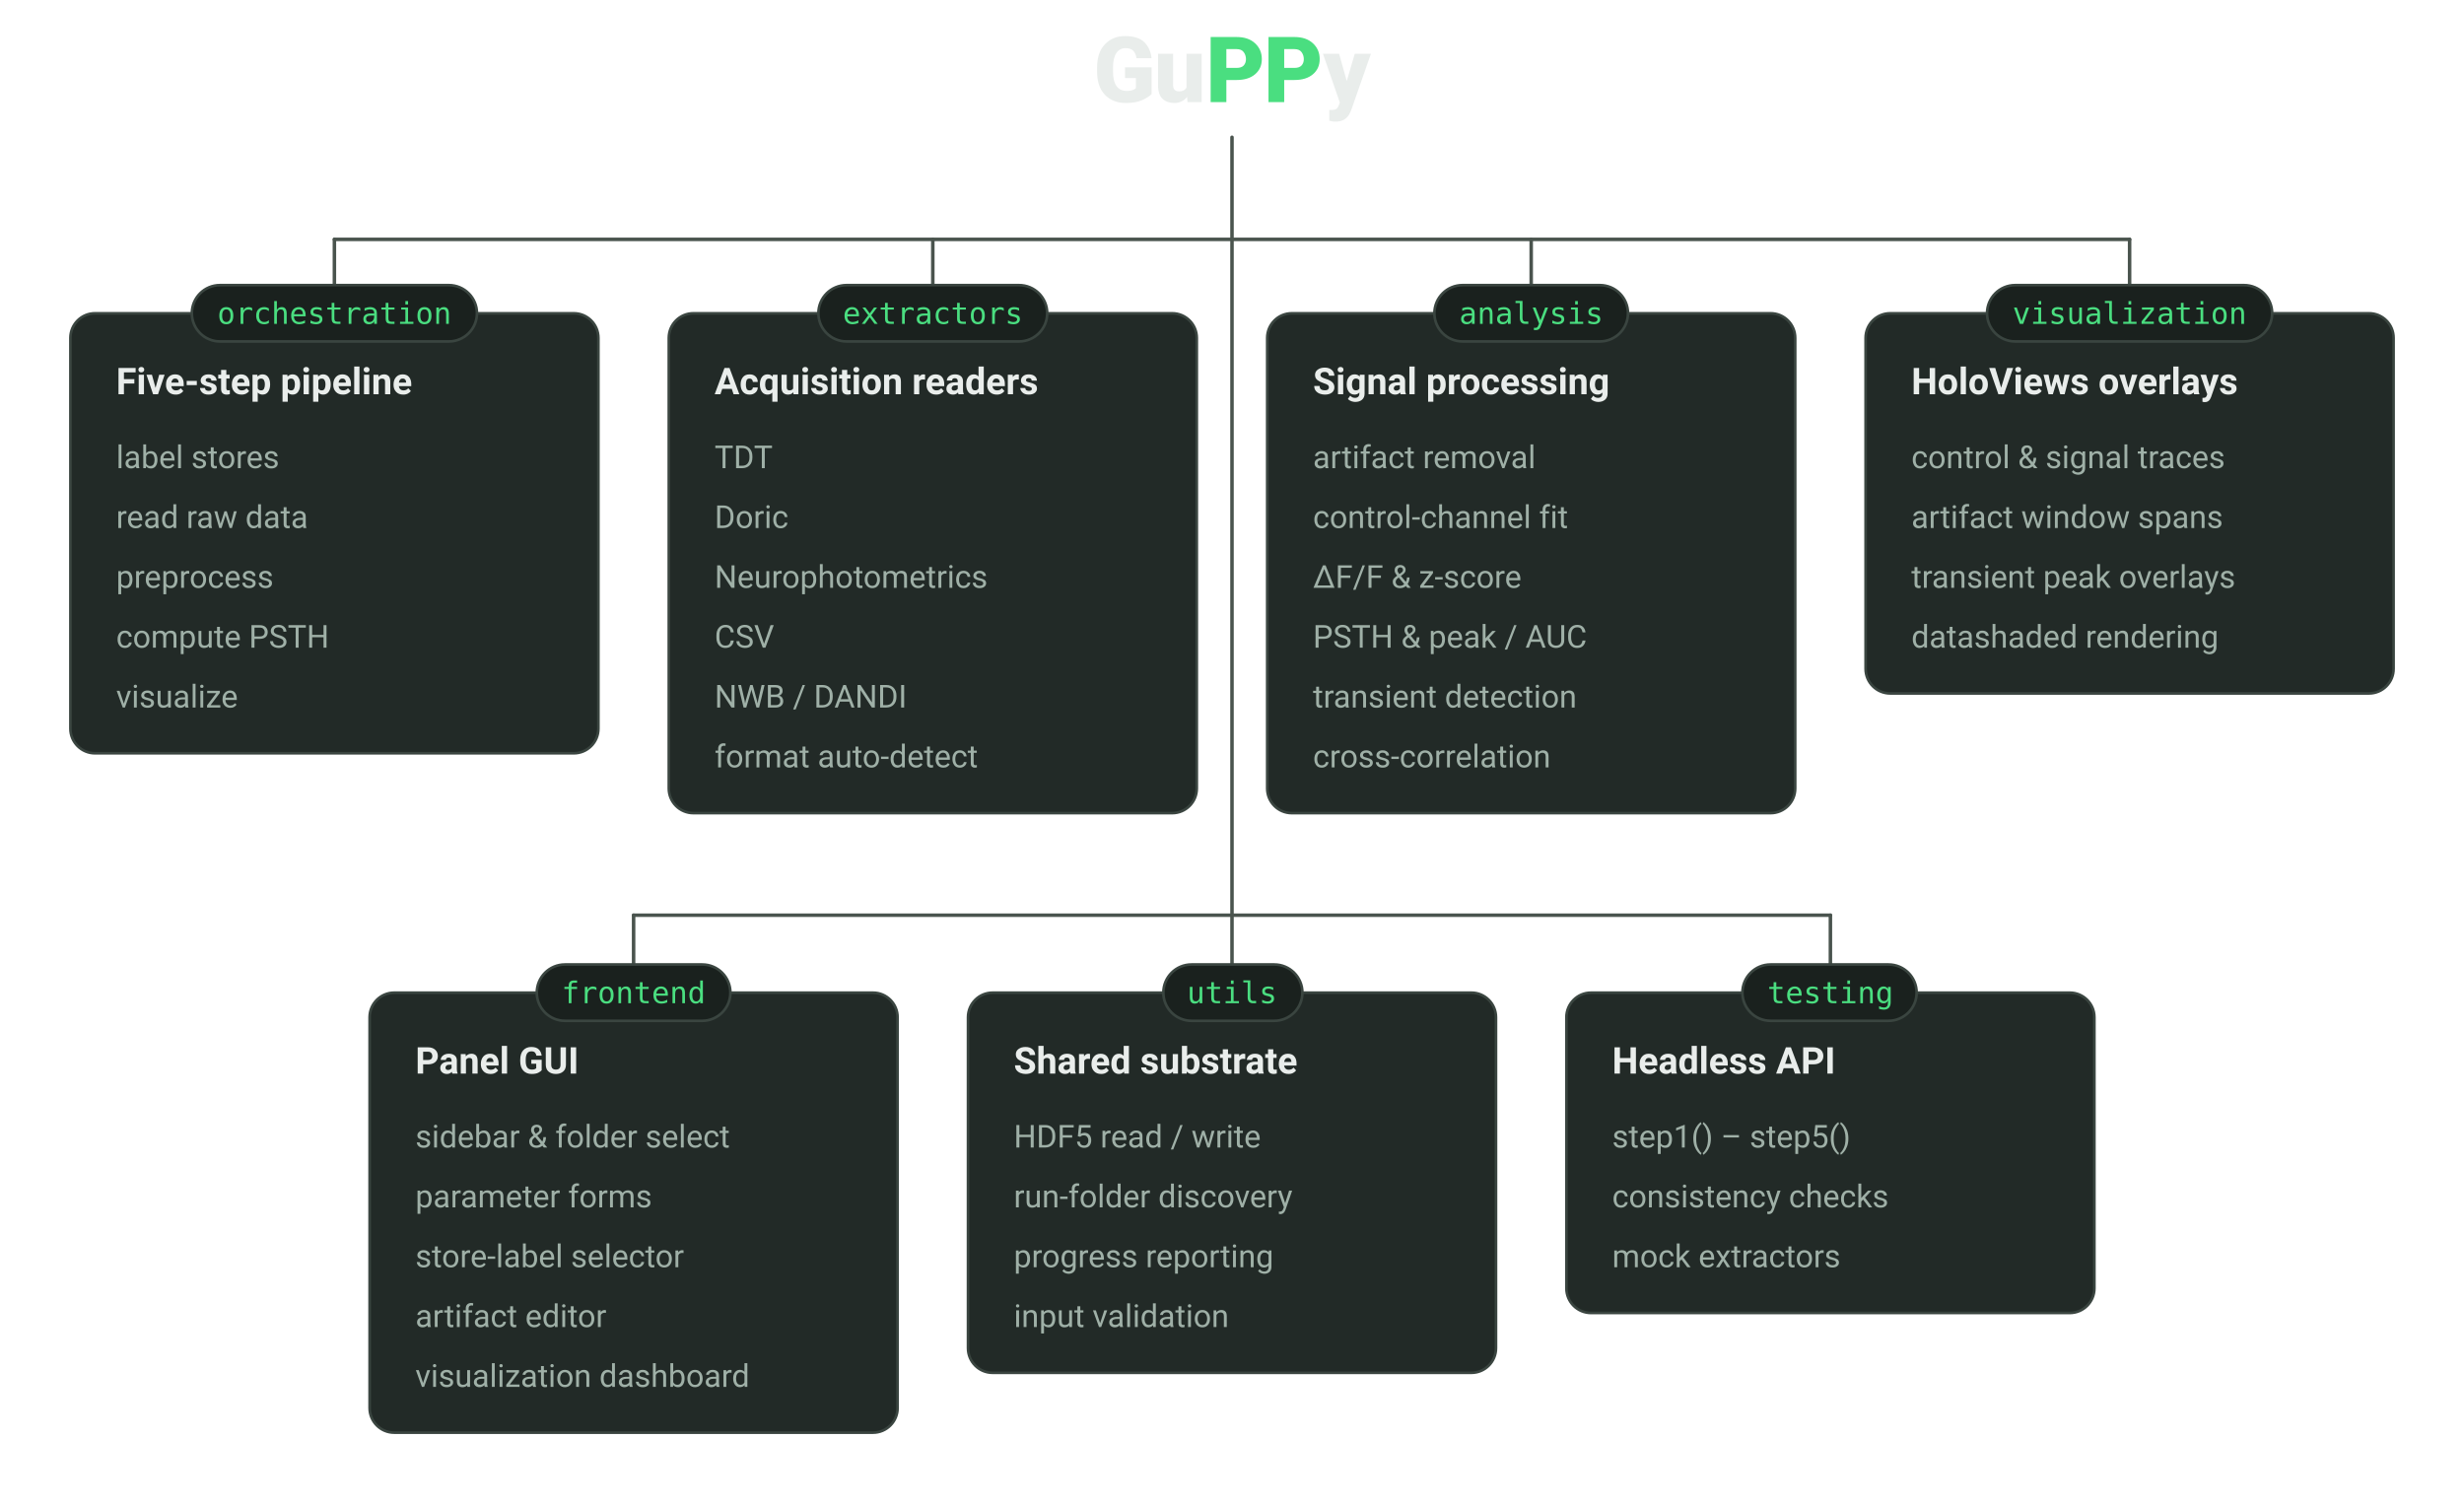
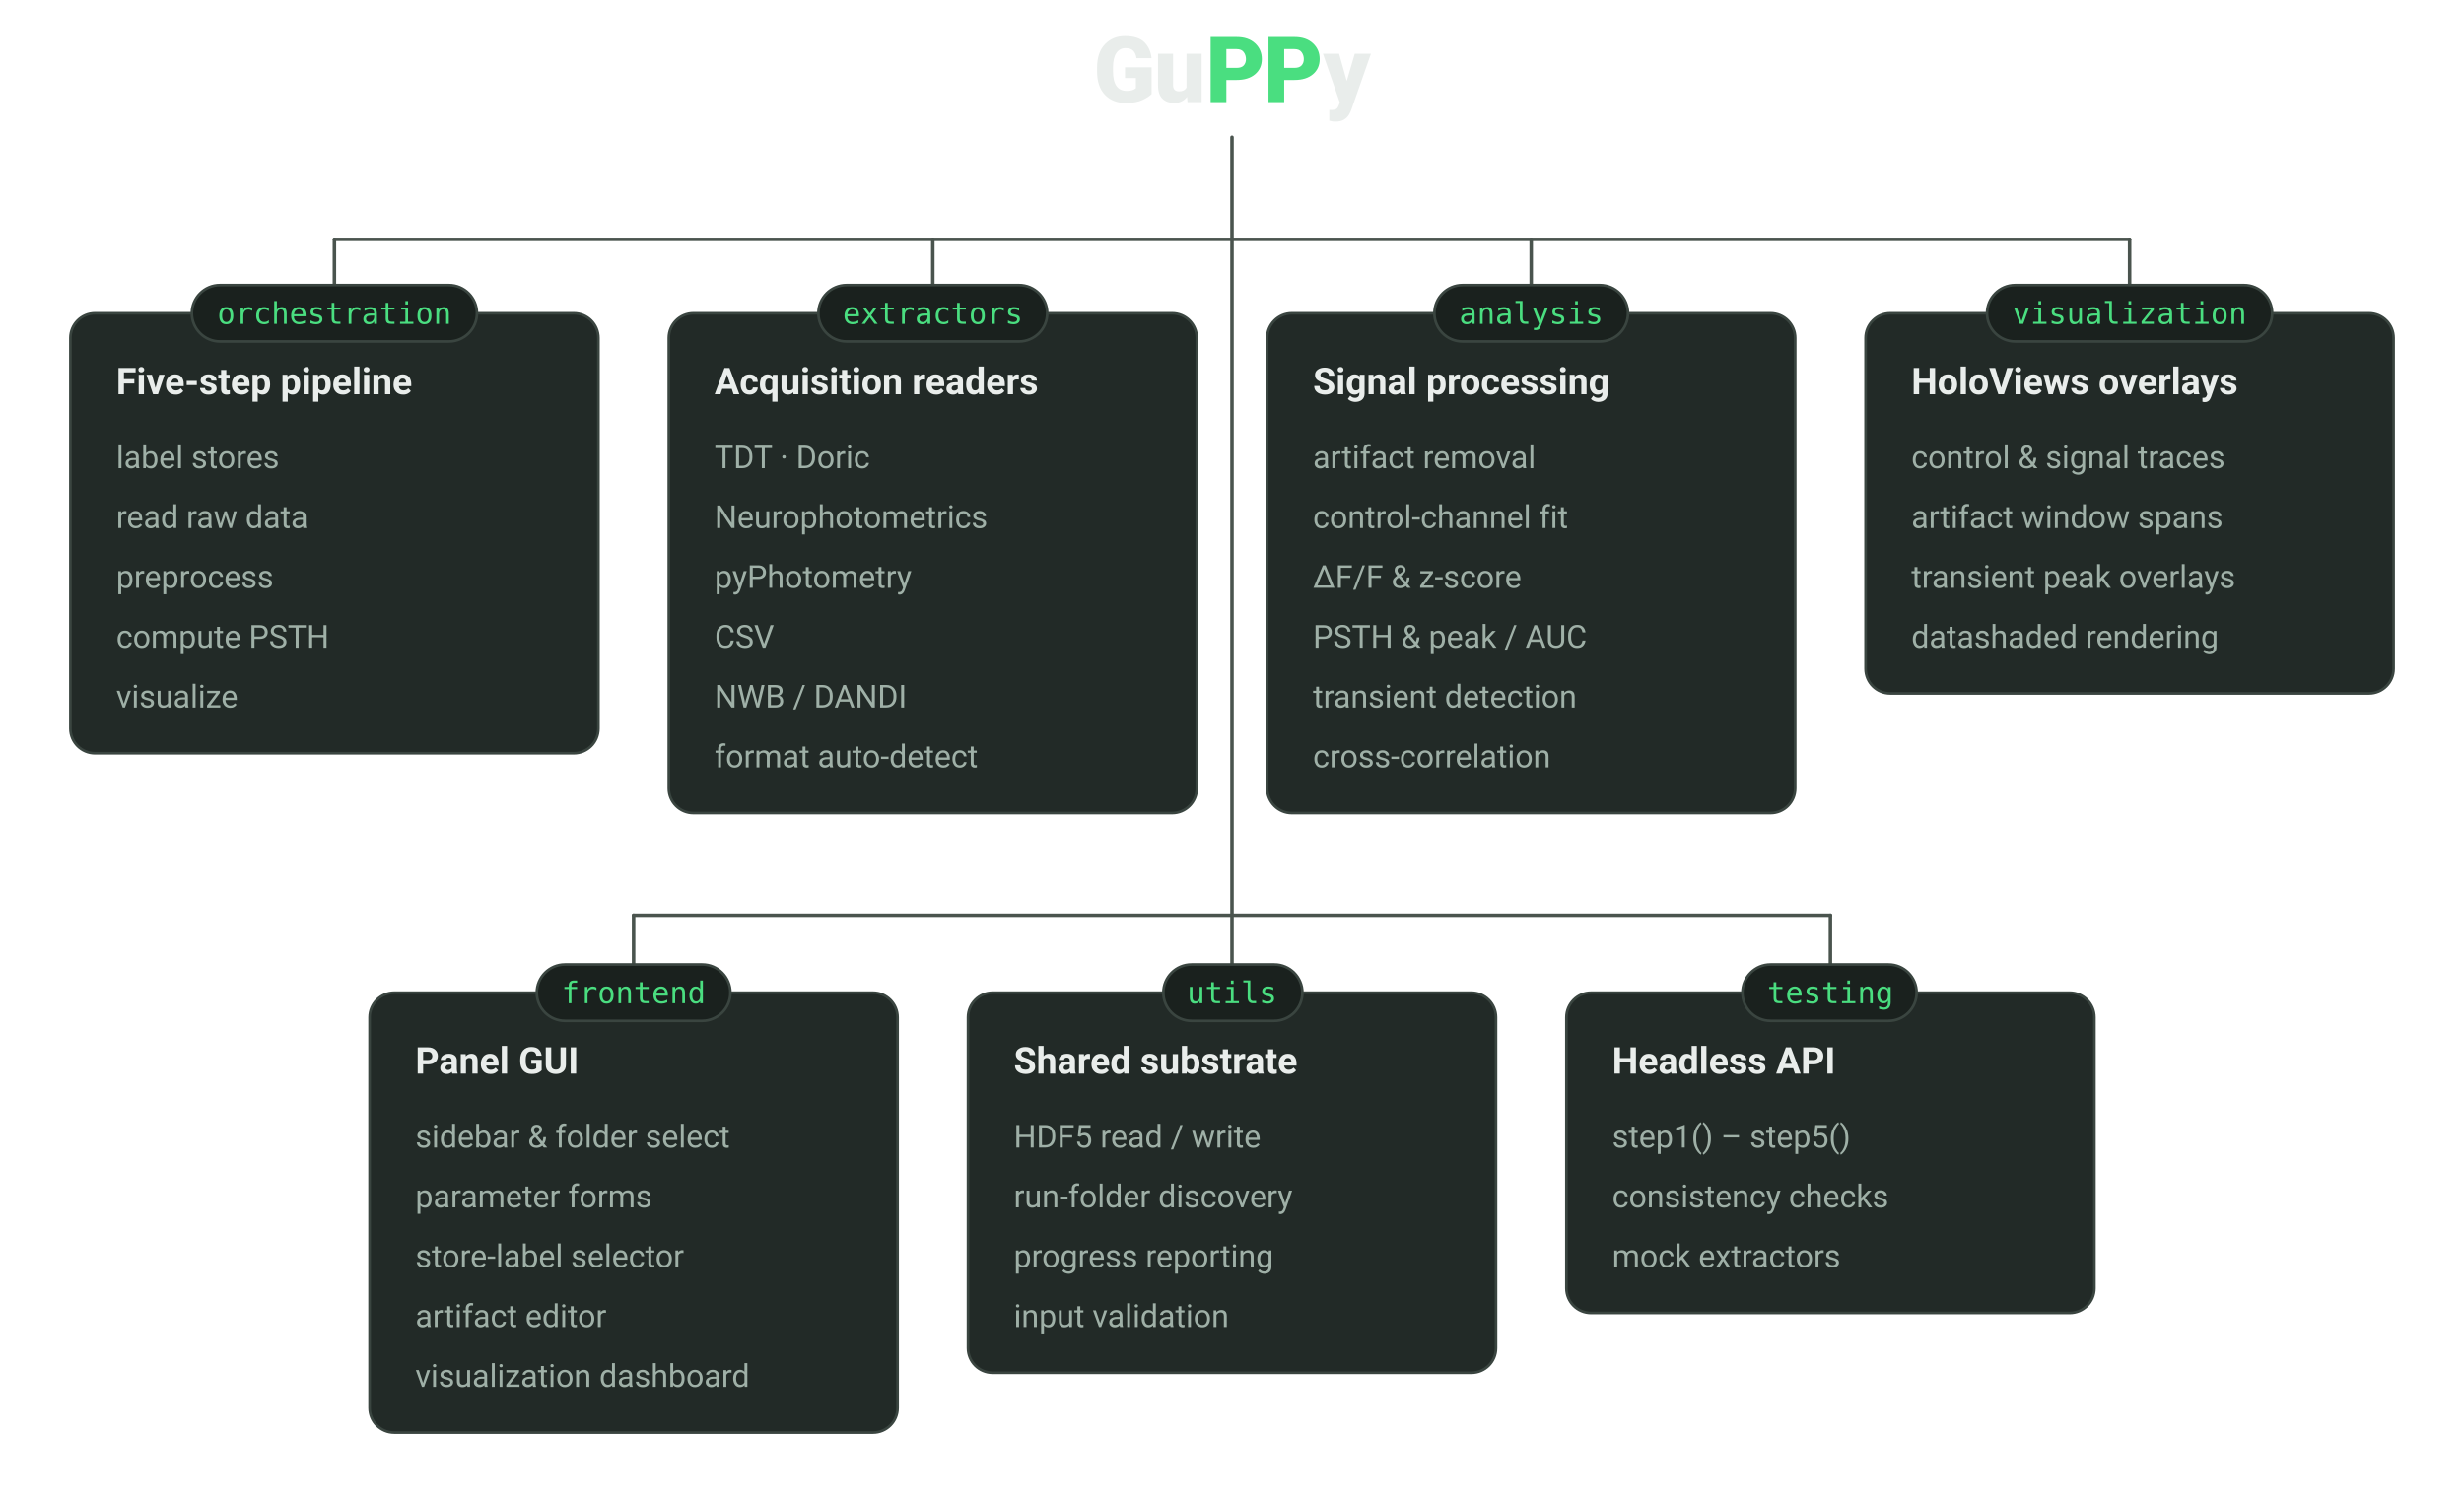
<svg xmlns="http://www.w3.org/2000/svg" viewBox="0 0 1400 856" width="1400" height="856" role="img" aria-labelledby="guppy-arch-title guppy-arch-desc">
  <style>
    .bg    { fill: none; }
    .card  { fill: #222a27; stroke: #3a4540; stroke-width: 1.5; }
    .pill  { fill: #1a211e; stroke: #3a4540; stroke-width: 1.5; }
    .line  { stroke: #4a544e; stroke-width: 2; fill: none; stroke-linecap: round; }
    .pkg   { fill: #4ade80; font-family: ui-monospace, SFMono-Regular, Menlo, Consolas, monospace; font-size: 17px; }
    .head  { fill: #e9edeb; font-weight: 700; font-size: 21px; }
    .item  { fill: #9fb0a7; font-size: 18px; }
    .brand { fill: #e9edeb; font-weight: 800; font-size: 52px; letter-spacing: -1px; }
    .brand-accent { fill: #4ade80; }
    text  { font-family: -apple-system, BlinkMacSystemFont, "Segoe UI", Roboto, Helvetica, Arial, sans-serif; }
  </style>
  <rect class="bg" x="0" y="0" width="1400" height="856" />
  <text class="brand" x="700" y="58" text-anchor="middle">Gu<tspan class="brand-accent">PP</tspan>y</text>
  <path class="line" d="M700 78 V520" />
  <path class="line" d="M190 136 H1210" />
  <path class="line" d="M190 136 V162 M530 136 V162 M870 136 V162 M1210 136 V162" />
  <path class="line" d="M360 520 H1040" />
  <path class="line" d="M360 520 V548 M700 520 V548 M1040 520 V548" />
  <rect class="card" x="40" y="178" width="300" height="250" rx="14" />
  <rect class="pill" x="109" y="162" width="162" height="32" rx="16" />
  <text class="pkg" x="190" y="184" text-anchor="middle">orchestration</text>
  <text class="head" x="66" y="224">Five-step pipeline</text>
  <text class="item" x="66" y="266">label stores</text>
  <text class="item" x="66" y="300">read raw data</text>
  <text class="item" x="66" y="334">preprocess</text>
  <text class="item" x="66" y="368">compute PSTH</text>
  <text class="item" x="66" y="402">visualize</text>
  <rect class="card" x="380" y="178" width="300" height="284" rx="14" />
  <rect class="pill" x="465" y="162" width="130" height="32" rx="16" />
  <text class="pkg" x="530" y="184" text-anchor="middle">extractors</text>
  <text class="head" x="406" y="224">Acquisition readers</text>
-   <text class="item" x="406" y="266">TDT</text>
-   <text class="item" x="406" y="300">Doric</text>
-   <text class="item" x="406" y="334">Neurophotometrics</text>
+   <text class="item" x="406" y="266">TDT · Doric</text>
+   <text class="item" x="406" y="300">Neurophotometrics</text>
+   <text class="item" x="406" y="334">pyPhotometry</text>
  <text class="item" x="406" y="368">CSV</text>
  <text class="item" x="406" y="402">NWB / DANDI</text>
  <text class="item" x="406" y="436">format auto-detect</text>
  <rect class="card" x="720" y="178" width="300" height="284" rx="14" />
  <rect class="pill" x="815" y="162" width="110" height="32" rx="16" />
  <text class="pkg" x="870" y="184" text-anchor="middle">analysis</text>
  <text class="head" x="746" y="224">Signal processing</text>
  <text class="item" x="746" y="266">artifact removal</text>
  <text class="item" x="746" y="300">control-channel fit</text>
  <text class="item" x="746" y="334">ΔF/F &amp; z-score</text>
  <text class="item" x="746" y="368">PSTH &amp; peak / AUC</text>
  <text class="item" x="746" y="402">transient detection</text>
  <text class="item" x="746" y="436">cross-correlation</text>
  <rect class="card" x="1060" y="178" width="300" height="216" rx="14" />
  <rect class="pill" x="1129" y="162" width="162" height="32" rx="16" />
  <text class="pkg" x="1210" y="184" text-anchor="middle">visualization</text>
  <text class="head" x="1086" y="224">HoloViews overlays</text>
  <text class="item" x="1086" y="266">control &amp; signal traces</text>
  <text class="item" x="1086" y="300">artifact window spans</text>
  <text class="item" x="1086" y="334">transient peak overlays</text>
  <text class="item" x="1086" y="368">datashaded rendering</text>
  <rect class="card" x="210" y="564" width="300" height="250" rx="14" />
  <rect class="pill" x="305" y="548" width="110" height="32" rx="16" />
  <text class="pkg" x="360" y="570" text-anchor="middle">frontend</text>
  <text class="head" x="236" y="610">Panel GUI</text>
  <text class="item" x="236" y="652">sidebar &amp; folder select</text>
  <text class="item" x="236" y="686">parameter forms</text>
  <text class="item" x="236" y="720">store-label selector</text>
  <text class="item" x="236" y="754">artifact editor</text>
  <text class="item" x="236" y="788">visualization dashboard</text>
  <rect class="card" x="550" y="564" width="300" height="216" rx="14" />
  <rect class="pill" x="661" y="548" width="79" height="32" rx="16" />
  <text class="pkg" x="700" y="570" text-anchor="middle">utils</text>
  <text class="head" x="576" y="610">Shared substrate</text>
  <text class="item" x="576" y="652">HDF5 read / write</text>
  <text class="item" x="576" y="686">run-folder discovery</text>
  <text class="item" x="576" y="720">progress reporting</text>
  <text class="item" x="576" y="754">input validation</text>
  <rect class="card" x="890" y="564" width="300" height="182" rx="14" />
  <rect class="pill" x="990" y="548" width="99" height="32" rx="16" />
  <text class="pkg" x="1040" y="570" text-anchor="middle">testing</text>
  <text class="head" x="916" y="610">Headless API</text>
  <text class="item" x="916" y="652">step1() – step5()</text>
  <text class="item" x="916" y="686">consistency checks</text>
  <text class="item" x="916" y="720">mock extractors</text>
</svg>
